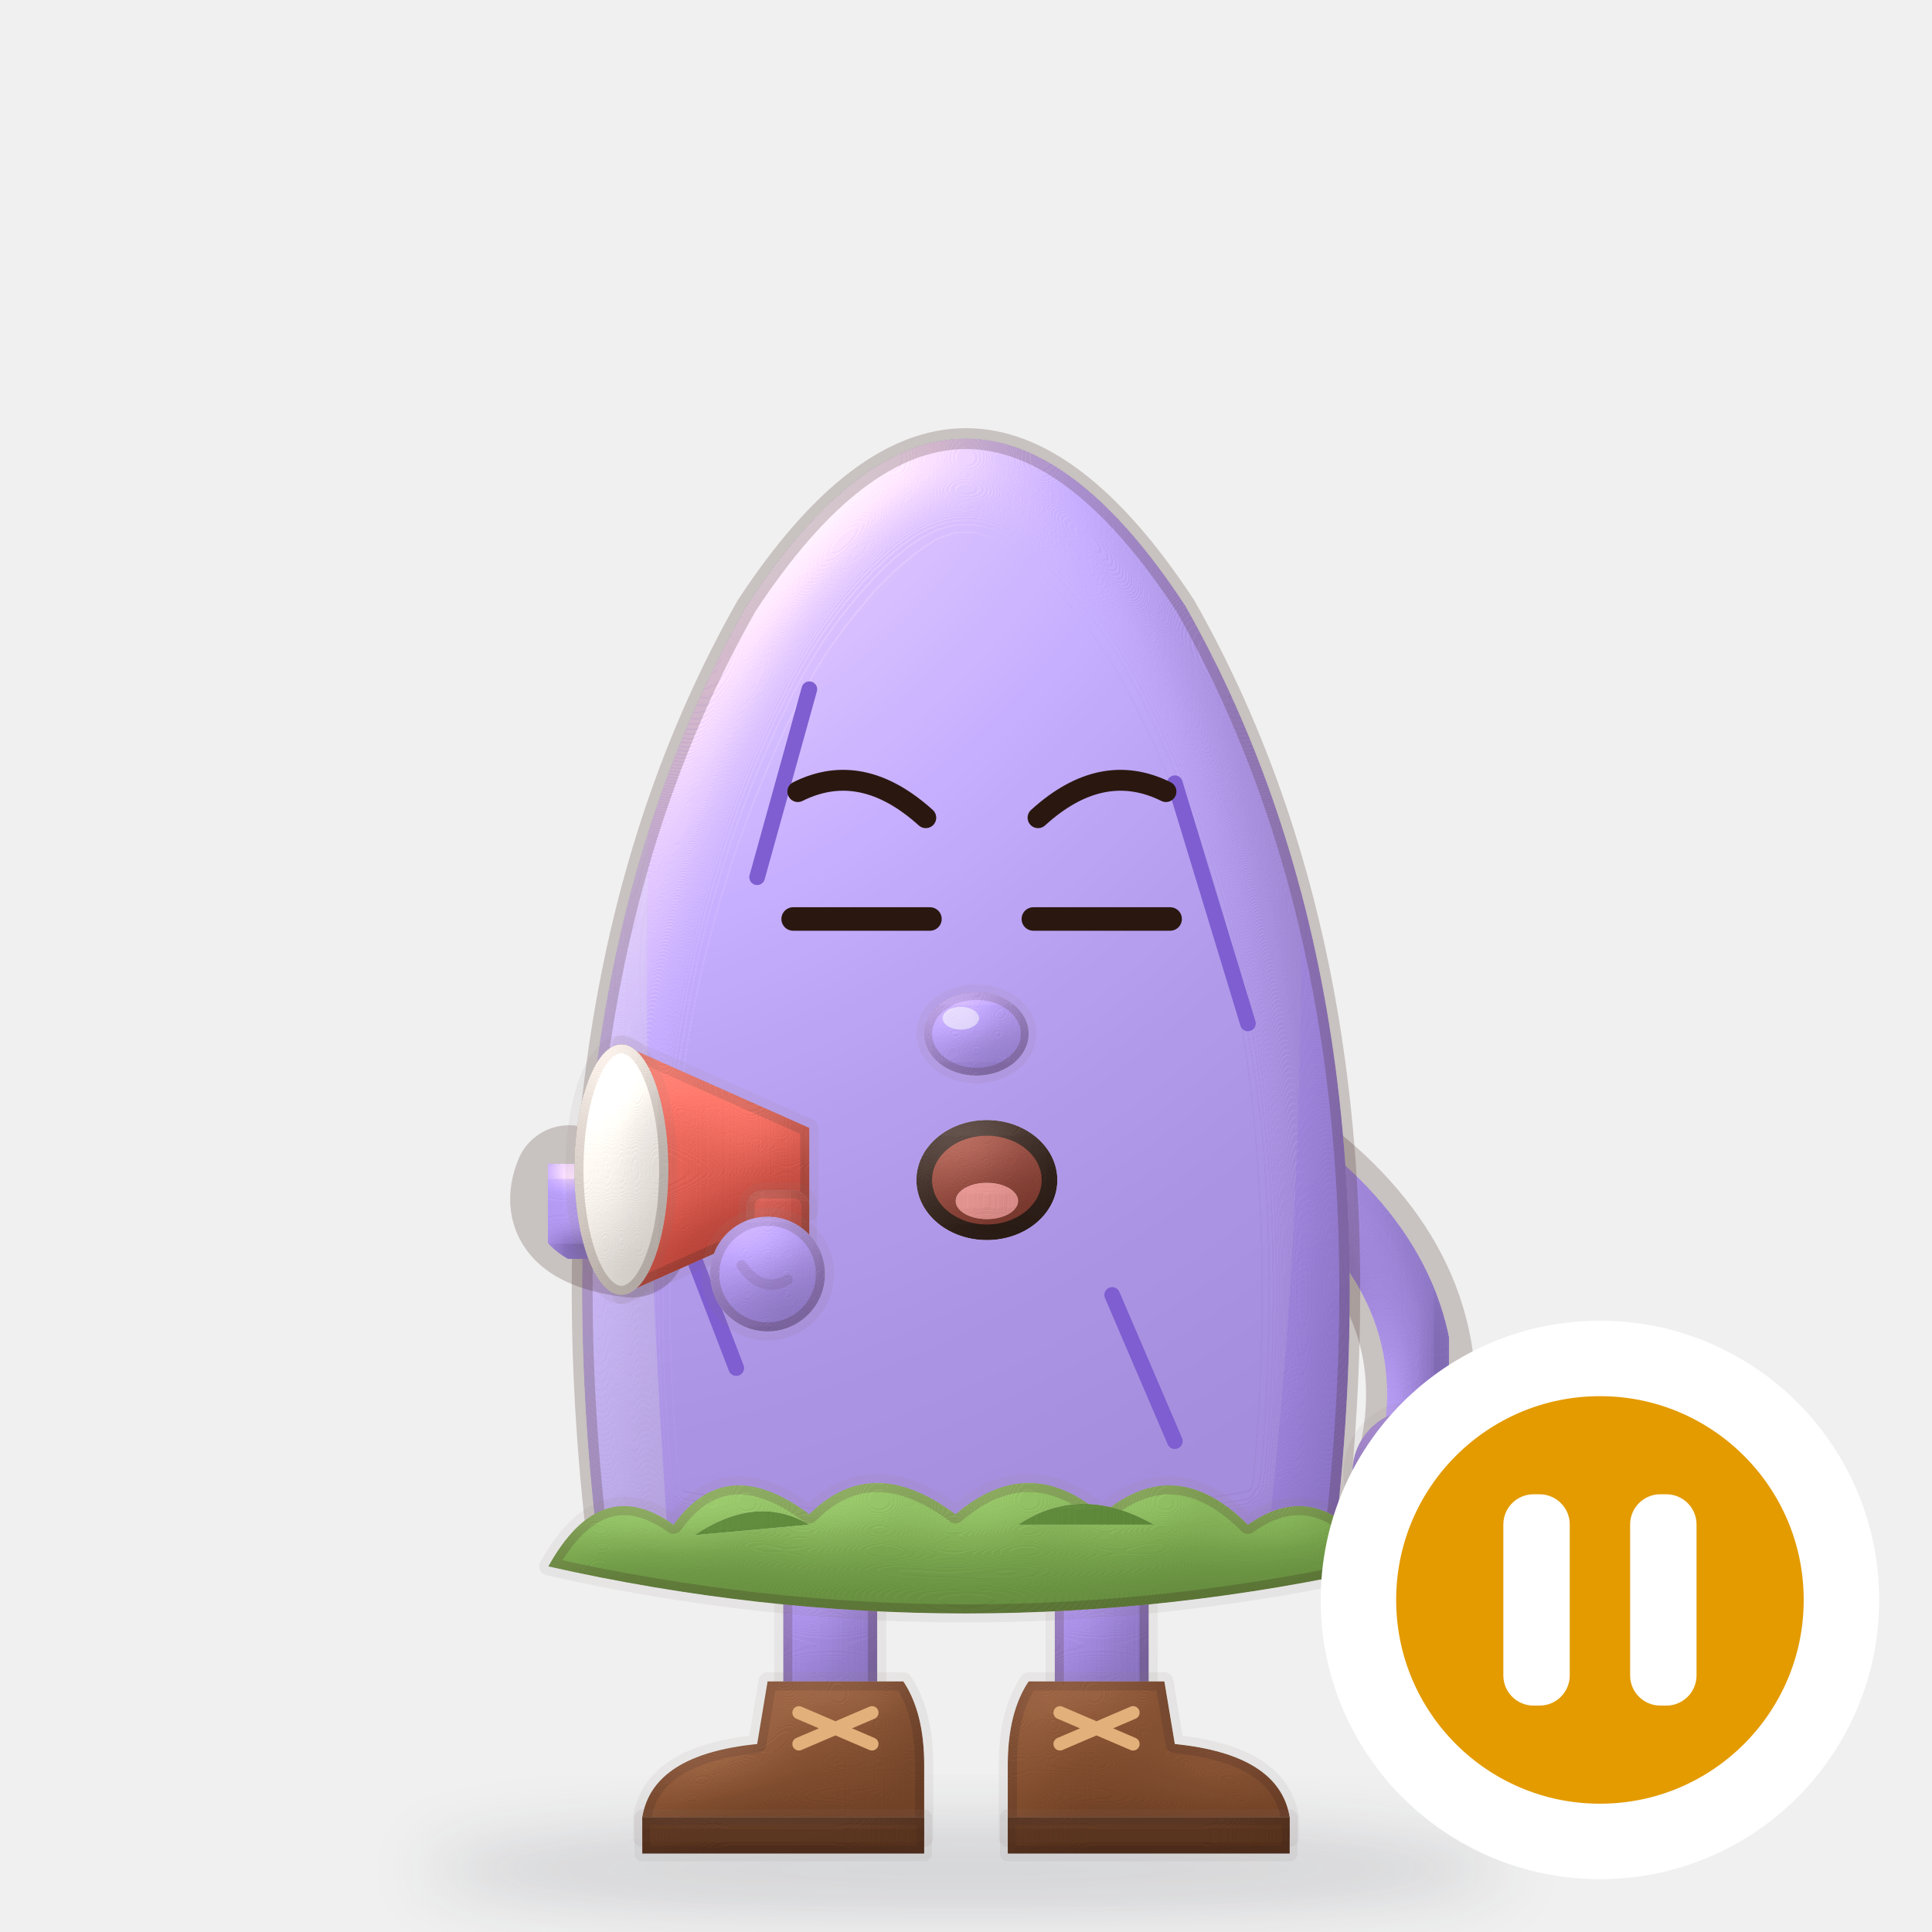
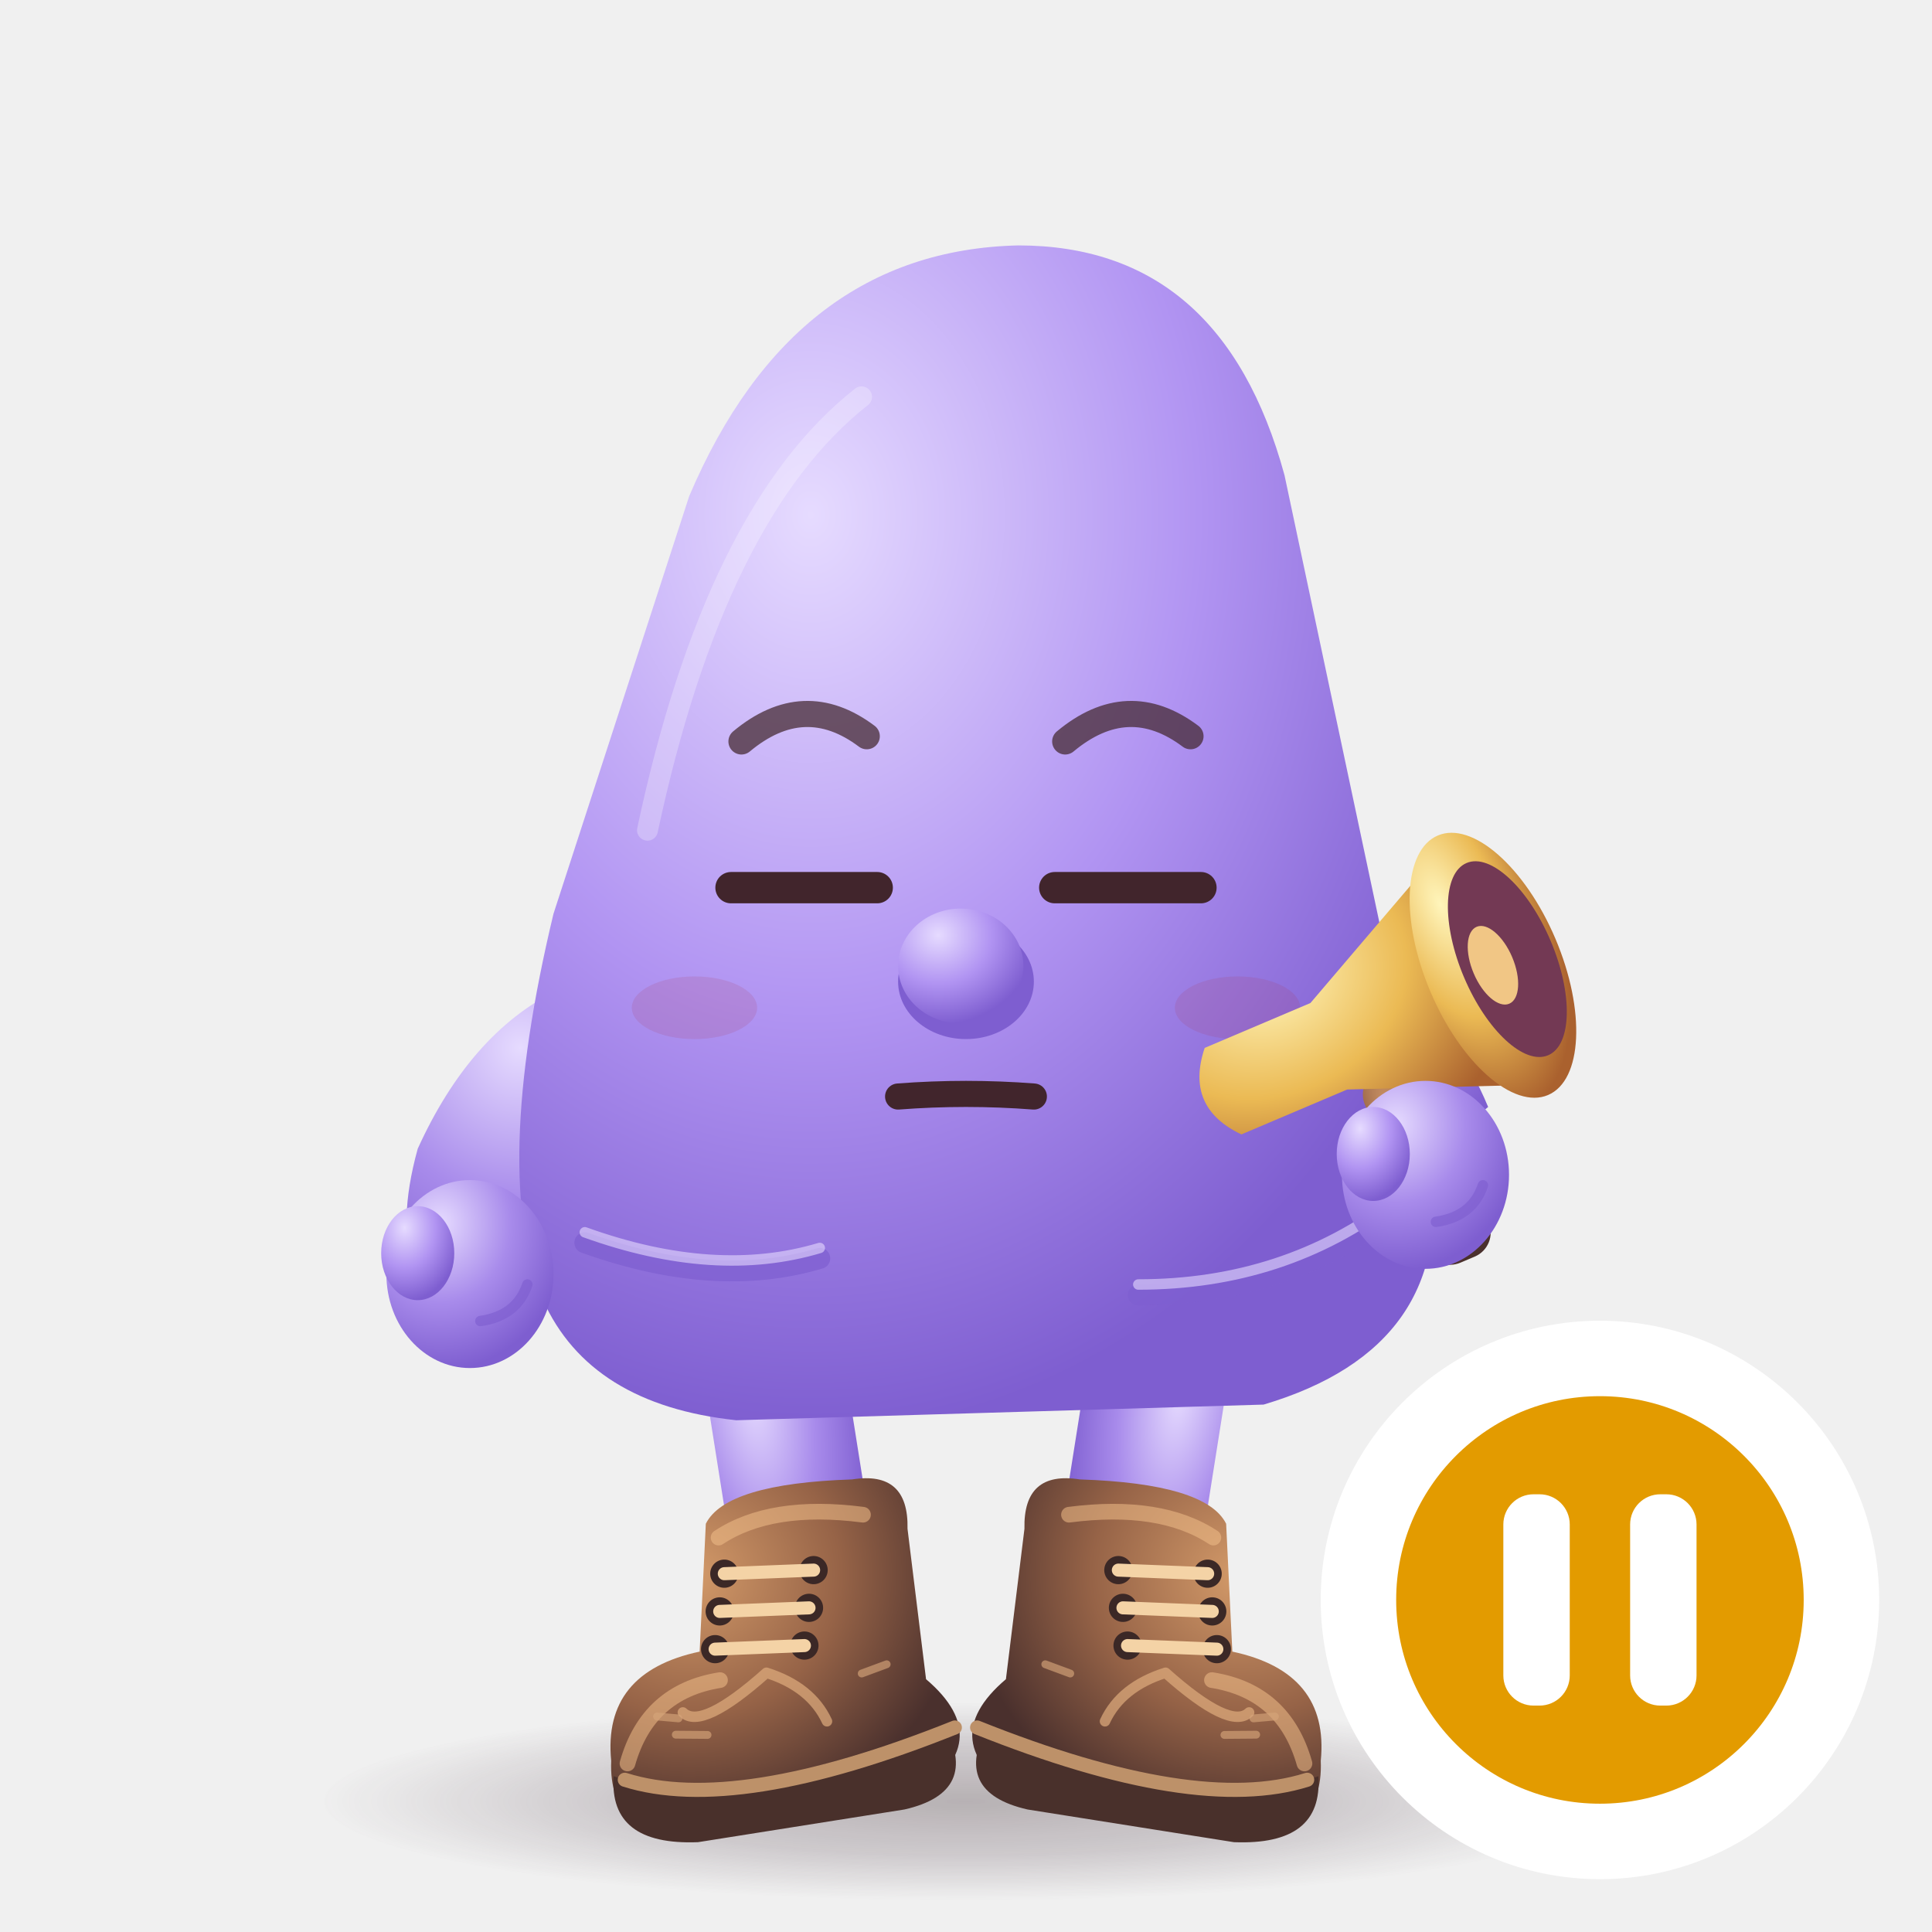
<svg xmlns="http://www.w3.org/2000/svg" viewBox="0 0 64 64" width="160" height="160" role="img" aria-label="Rio, Marketing, blocked">
  <defs>
-     <filter id="sm-rio-s" x="-50%" y="-50%" width="200%" height="200%">
-       <feGaussianBlur stdDeviation="6" />
-     </filter>
-     <filter id="sm-rio-clay" x="-25%" y="-25%" width="150%" height="150%" color-interpolation-filters="sRGB">
-       <feGaussianBlur in="SourceAlpha" stdDeviation="7" result="b" />
-       <feDiffuseLighting in="b" surfaceScale="6" diffuseConstant="1.15" lighting-color="#fff" result="d">
-         <feDistantLight azimuth="235" elevation="48" />
-       </feDiffuseLighting>
-       <feComposite in="d" in2="SourceAlpha" operator="in" result="d2" />
-       <feBlend in="SourceGraphic" in2="d2" mode="multiply" result="m" />
-       <feSpecularLighting in="b" surfaceScale="6" specularConstant=".55" specularExponent="22" lighting-color="#fff" result="s">
-         <fePointLight x="40" y="20" z="260" />
-       </feSpecularLighting>
-       <feComposite in="s" in2="SourceAlpha" operator="in" result="s2" />
-       <feComposite in="m" in2="s2" operator="arithmetic" k2="1" k3=".85" result="lit" />
-       <feComposite in="lit" in2="SourceAlpha" operator="in" />
-     </filter>
-     <filter id="sm-rio-tube" x="-25%" y="-25%" width="150%" height="150%" color-interpolation-filters="sRGB">
-       <feGaussianBlur in="SourceAlpha" stdDeviation="3" result="b" />
-       <feDiffuseLighting in="b" surfaceScale="4" diffuseConstant="1.15" lighting-color="#fff" result="d">
-         <feDistantLight azimuth="235" elevation="48" />
-       </feDiffuseLighting>
-       <feComposite in="d" in2="SourceAlpha" operator="in" result="d2" />
-       <feBlend in="SourceGraphic" in2="d2" mode="multiply" result="m" />
-       <feSpecularLighting in="b" surfaceScale="4" specularConstant=".55" specularExponent="22" lighting-color="#fff" result="s">
-         <fePointLight x="40" y="20" z="260" />
-       </feSpecularLighting>
-       <feComposite in="s" in2="SourceAlpha" operator="in" result="s2" />
-       <feComposite in="m" in2="s2" operator="arithmetic" k2="1" k3=".85" result="lit" />
-       <feComposite in="lit" in2="SourceAlpha" operator="in" />
-     </filter>
+     <radialGradient id="sm-rio-clay" cx="32%" cy="23%" r="78%">
+       <stop offset="0" stop-color="#E6DBFF" />
+       <stop offset="0.54" stop-color="#B194F2" />
+       <stop offset="1" stop-color="#7E5ED0" />
+     </radialGradient>
+     <radialGradient id="sm-rio-arm" cx="32%" cy="23%" r="78%">
+       <stop offset="0" stop-color="#E6DBFF" />
+       <stop offset="0.54" stop-color="#A88BEB" />
+       <stop offset="1" stop-color="#7E5ED0" />
+     </radialGradient>
+     <radialGradient id="sm-rio-recess" cx="32%" cy="23%" r="78%">
+       <stop offset="0" stop-color="#7E5ED0" />
+       <stop offset="0.54" stop-color="#7E5ED0" />
+       <stop offset="1" stop-color="#594454" />
+     </radialGradient>
+     <radialGradient id="sm-rio-boot" cx="32%" cy="23%" r="78%">
+       <stop offset="0" stop-color="#d39a69" />
+       <stop offset="0.54" stop-color="#966347" />
+       <stop offset="1" stop-color="#4a302d" />
+     </radialGradient>
+     <radialGradient id="sm-rio-wood" cx="32%" cy="23%" r="78%">
+       <stop offset="0" stop-color="#ffe0a6" />
+       <stop offset="0.54" stop-color="#bb8051" />
+       <stop offset="1" stop-color="#774231" />
+     </radialGradient>
+     <radialGradient id="sm-rio-gold" cx="32%" cy="23%" r="78%">
+       <stop offset="0" stop-color="#fff5bb" />
+       <stop offset="0.54" stop-color="#ebba54" />
+       <stop offset="1" stop-color="#aa612e" />
+     </radialGradient>
+     <radialGradient id="sm-rio-red" cx="32%" cy="23%" r="78%">
+       <stop offset="0" stop-color="#ffb3a4" />
+       <stop offset="0.54" stop-color="#e47065" />
+       <stop offset="1" stop-color="#a53247" />
+     </radialGradient>
+     <radialGradient id="sm-rio-white" cx="32%" cy="23%" r="78%">
+       <stop offset="0" stop-color="#fffef9" />
+       <stop offset="0.54" stop-color="#fff6e8" />
+       <stop offset="1" stop-color="#c9a8a5" />
+     </radialGradient>
+     <radialGradient id="sm-rio-iris" cx="32%" cy="23%" r="78%">
+       <stop offset="0" stop-color="#d9ab73" />
+       <stop offset="0.54" stop-color="#905837" />
+       <stop offset="1" stop-color="#4b2b29" />
+     </radialGradient>
+     <radialGradient id="sm-rio-floor">
+       <stop stop-color="#38252e" stop-opacity=".31" />
+       <stop offset=".55" stop-color="#483442" stop-opacity=".2" />
+       <stop offset="1" stop-color="#483442" stop-opacity="0" />
+     </radialGradient>
  </defs>
  <g transform="scale(0.17297) translate(35 0)">
-     <ellipse cx="150" cy="358" rx="104" ry="9" fill="#1B2430" opacity=".14" filter="url(#sm-rio-s)" />
-     <rect x="115" y="300" width="18" height="30" rx="6" fill="#A88BEB" stroke="#3B2418" stroke-opacity=".22" stroke-width="3.5" filter="url(#sm-rio-clay)" />
-     <rect x="167" y="300" width="18" height="30" rx="6" fill="#A88BEB" stroke="#3B2418" stroke-opacity=".22" stroke-width="3.5" filter="url(#sm-rio-clay)" />
-     <path d="M138 322 L112 322 L110 334 Q90 336 88 348 L88 352 L142 352 L142 338 Q142 328 138 322 Z" fill="#8A4E2B" stroke="#3B2418" stroke-opacity=".22" stroke-width="3.5" stroke-linejoin="round" filter="url(#sm-rio-clay)" />
-     <path d="M142 348 L88 348 L88 355 L142 355 Z" fill="#5E3219" stroke="#3B2418" stroke-opacity=".22" stroke-width="3" stroke-linejoin="round" filter="url(#sm-rio-clay)" />
-     <path d="M132 328 L118 334 M118 328 L132 334" fill="none" stroke="#E2B07A" stroke-width="2.5" stroke-linecap="round" stroke-linejoin="round" />
-     <path d="M162 322 L188 322 L190 334 Q210 336 212 348 L212 352 L158 352 L158 338 Q158 328 162 322 Z" fill="#8A4E2B" stroke="#3B2418" stroke-opacity=".22" stroke-width="3.5" stroke-linejoin="round" filter="url(#sm-rio-clay)" />
-     <path d="M158 348 L212 348 L212 355 L158 355 Z" fill="#5E3219" stroke="#3B2418" stroke-opacity=".22" stroke-width="3" stroke-linejoin="round" filter="url(#sm-rio-clay)" />
-     <path d="M168 328 L182 334 M182 328 L168 334" fill="none" stroke="#E2B07A" stroke-width="2.5" stroke-linecap="round" stroke-linejoin="round" />
-     <path d="M216 226 Q242 248 236 278" fill="none" stroke="#3B2418" stroke-opacity=".22" stroke-width="21" stroke-linecap="round" stroke-linejoin="round" />
-     <path d="M216 226 Q242 248 236 278" fill="none" stroke="#A88BEB" stroke-width="13" stroke-linecap="round" stroke-linejoin="round" filter="url(#sm-rio-tube)" />
-     <circle cx="236" cy="282" r="12" fill="#A88BEB" stroke="#3B2418" stroke-opacity=".22" stroke-width="3.5" filter="url(#sm-rio-clay)" />
-     <path d="M230.6 280.2 Q234.8 286.2 240.2 283.2" fill="none" stroke="#3B2418" stroke-opacity=".22" stroke-width="2" stroke-linecap="round" opacity=".5" />
-     <clipPath id="sm-rio-c">
-       <path d="M80 300 Q66 190 108 116 Q150 52 192 116 Q234 190 220 300 Q150 314 80 300 Z" />
-     </clipPath>
-     <path d="M80 300 Q66 190 108 116 Q150 52 192 116 Q234 190 220 300 Q150 314 80 300 Z" fill="#B194F2" filter="url(#sm-rio-clay)" />
-     <g clip-path="url(#sm-rio-c)">
-       <path d="M200 0 L340 0 L340 370 L196 370 Q230 200 200 0 Z" fill="#7E5ED0" opacity="0.32" filter="url(#sm-rio-clay)" />
-       <path d="M0 0 L104 0 Q76 160 100 370 L0 370 Z" fill="#E6DBFF" opacity="0.4" filter="url(#sm-rio-clay)" />
-       <path d="M120 132 L110 168 M190 150 L204 196 M96 236 L106 262 M178 248 L190 276" fill="none" stroke="#7E5ED0" stroke-width="3" stroke-linecap="round" stroke-linejoin="round" />
+     <ellipse cx="150" cy="345" rx="123" ry="19" fill="url(#sm-rio-floor)" />
+     <g transform="translate(119 302) rotate(-9) scale(1 1)">
+       <rect x="-13" y="-53" width="27" height="71" rx="13" fill="url(#sm-rio-arm)" />
+       <path d="M-17-13Q-12-20 12-17Q23-17 21-6L20 23Q32 37 14 45H-27Q-45 44-42 29Q-41 12-22 11Z" fill="url(#sm-rio-boot)" />
+       <path d="M-42 32Q-24 42 22 32Q27 46 12 47H-28Q-45 45-42 32Z" fill="#49302b" />
+       <path d="M-40 33Q-20 43 24 33" fill="none" stroke="#bd9169" stroke-width="2.7" stroke-linecap="round" stroke-linejoin="round" />
+       <path d="M-39 30Q-33 17-19 17M-15-10Q-4-15 13-10" fill="none" stroke="#f1bd89" stroke-width="3" opacity="0.55" stroke-linecap="round" stroke-linejoin="round" />
+       <ellipse cx="-15" cy="-3" rx="2.7" ry="2.7" fill="#3b2826" />
+       <ellipse cx="2" cy="-1" rx="2.7" ry="2.7" fill="#3b2826" />
+       <path d="M-15 -3l17 2" fill="none" stroke="#f4d3a6" stroke-width="2.5" stroke-linecap="round" stroke-linejoin="round" />
+       <ellipse cx="-17" cy="4" rx="2.7" ry="2.7" fill="#3b2826" />
+       <ellipse cx="0" cy="6" rx="2.7" ry="2.7" fill="#3b2826" />
+       <path d="M-17 4l17 2" fill="none" stroke="#f4d3a6" stroke-width="2.5" stroke-linecap="round" stroke-linejoin="round" />
+       <ellipse cx="-19" cy="11" rx="2.7" ry="2.7" fill="#3b2826" />
+       <ellipse cx="-2" cy="13" rx="2.7" ry="2.7" fill="#3b2826" />
+       <path d="M-19 11l17 2" fill="none" stroke="#f4d3a6" stroke-width="2.5" stroke-linecap="round" stroke-linejoin="round" />
+       <path d="M-10 17q-14 9-17 5M-10 17q8 4 10 11" fill="none" stroke="#dfad7d" stroke-width="2" opacity="0.7" stroke-linecap="round" stroke-linejoin="round" />
+       <path d="M-29 26l6 1m-9-5l4 1m36-3l5-1" fill="none" stroke="#d5a47a" stroke-width="1.5" opacity="0.65" stroke-linecap="round" stroke-linejoin="round" />
    </g>
-     <path d="M80 300 Q66 190 108 116 Q150 52 192 116 Q234 190 220 300 Q150 314 80 300 Z" fill="none" stroke="#3B2418" stroke-opacity=".22" stroke-width="4" stroke-linecap="round" stroke-linejoin="round" />
-     <path d="M70 300 Q80 282 94 292 Q104 278 120 290 Q132 278 148 290 Q162 278 176 290 Q190 278 204 292 Q218 282 230 300 Q150 318 70 300 Z" fill="#7DB04B" stroke="#3B2418" stroke-opacity=".22" stroke-width="3.5" stroke-linejoin="round" stroke-linecap="round" filter="url(#sm-rio-clay)" />
-     <path d="M98 294 Q110 286 120 292 M160 292 Q172 284 186 292" fill="#5E8F33" filter="url(#sm-rio-clay)" />
-     <ellipse cx="152" cy="198" rx="10" ry="8" fill="#A88BEB" stroke="#3B2418" stroke-opacity=".22" stroke-width="3" filter="url(#sm-rio-clay)" />
-     <ellipse cx="149" cy="195" rx="3.5" ry="2.2" fill="#fff" opacity=".55" filter="url(#sm-rio-clay)" />
-     <g>
-       <path d="M116.9 176 L143.1 176" stroke="#2A1810" stroke-width="4.5" stroke-linecap="round" />
-       <path d="M162.9 176 L189.1 176" stroke="#2A1810" stroke-width="4.5" stroke-linecap="round" />
+     <g transform="translate(181 302) rotate(9) scale(-1 1)">
+       <rect x="-13" y="-53" width="27" height="71" rx="13" fill="url(#sm-rio-arm)" />
+       <path d="M-17-13Q-12-20 12-17Q23-17 21-6L20 23Q32 37 14 45H-27Q-45 44-42 29Q-41 12-22 11Z" fill="url(#sm-rio-boot)" />
+       <path d="M-42 32Q-24 42 22 32Q27 46 12 47H-28Q-45 45-42 32Z" fill="#49302b" />
+       <path d="M-40 33Q-20 43 24 33" fill="none" stroke="#bd9169" stroke-width="2.7" stroke-linecap="round" stroke-linejoin="round" />
+       <path d="M-39 30Q-33 17-19 17M-15-10Q-4-15 13-10" fill="none" stroke="#f1bd89" stroke-width="3" opacity="0.55" stroke-linecap="round" stroke-linejoin="round" />
+       <ellipse cx="-15" cy="-3" rx="2.7" ry="2.7" fill="#3b2826" />
+       <ellipse cx="2" cy="-1" rx="2.7" ry="2.7" fill="#3b2826" />
+       <path d="M-15 -3l17 2" fill="none" stroke="#f4d3a6" stroke-width="2.5" stroke-linecap="round" stroke-linejoin="round" />
+       <ellipse cx="-17" cy="4" rx="2.7" ry="2.7" fill="#3b2826" />
+       <ellipse cx="0" cy="6" rx="2.7" ry="2.7" fill="#3b2826" />
+       <path d="M-17 4l17 2" fill="none" stroke="#f4d3a6" stroke-width="2.5" stroke-linecap="round" stroke-linejoin="round" />
+       <ellipse cx="-19" cy="11" rx="2.7" ry="2.7" fill="#3b2826" />
+       <ellipse cx="-2" cy="13" rx="2.7" ry="2.7" fill="#3b2826" />
+       <path d="M-19 11l17 2" fill="none" stroke="#f4d3a6" stroke-width="2.5" stroke-linecap="round" stroke-linejoin="round" />
+       <path d="M-10 17q-14 9-17 5M-10 17q8 4 10 11" fill="none" stroke="#dfad7d" stroke-width="2" opacity="0.7" stroke-linecap="round" stroke-linejoin="round" />
+       <path d="M-29 26l6 1m-9-5l4 1m36-3l5-1" fill="none" stroke="#d5a47a" stroke-width="1.5" opacity="0.65" stroke-linecap="round" stroke-linejoin="round" />
    </g>
-     <path d="M117.8 151.6 Q130 145.5 142.3 156.6 M188.3 151.6 Q176 145.5 163.8 156.6" fill="none" stroke="#2A1810" stroke-width="4" stroke-linecap="round" />
-     <ellipse cx="154" cy="226" rx="12" ry="10" fill="#8E3B2E" stroke="#2A1810" stroke-width="3" filter="url(#sm-rio-clay)" />
-     <ellipse cx="154" cy="230" rx="6" ry="3.5" fill="#E58A86" filter="url(#sm-rio-clay)" />
-     <path d="M86 238 Q70 236 74 226" fill="none" stroke="#3B2418" stroke-opacity=".22" stroke-width="21" stroke-linecap="round" stroke-linejoin="round" />
-     <path d="M86 238 Q70 236 74 226" fill="none" stroke="#A88BEB" stroke-width="13" stroke-linecap="round" stroke-linejoin="round" filter="url(#sm-rio-tube)" />
-     <path d="M120 216 L84 200 L84 248 L120 232 Z" fill="#E04A3C" stroke="#3B2418" stroke-opacity=".22" stroke-width="3.5" stroke-linejoin="round" filter="url(#sm-rio-clay)" />
-     <ellipse cx="84" cy="224" rx="9" ry="24" fill="#F7F1EA" stroke="#3B2418" stroke-opacity=".22" stroke-width="3.5" filter="url(#sm-rio-clay)" />
-     <rect x="108" y="228" width="12" height="18" rx="3" fill="#B8372C" stroke="#3B2418" stroke-opacity=".22" stroke-width="3" filter="url(#sm-rio-clay)" />
-     <circle cx="112" cy="244" r="11" fill="#A88BEB" stroke="#3B2418" stroke-opacity=".22" stroke-width="3.5" filter="url(#sm-rio-clay)" />
-     <path d="M107.05 242.35 Q110.9 247.85 115.85 245.1" fill="none" stroke="#3B2418" stroke-opacity=".22" stroke-width="2" stroke-linecap="round" opacity=".5" />
+     <path d="M111 187Q65 176 45 220Q37 249 59 254Q76 247 76 225L110 211Z" fill="url(#sm-rio-arm)" />
+     <path d="M207 183Q238 183 250 212L232 227Q219 209 204 222Z" fill="url(#sm-rio-arm)" />
+     <path d="M69 249Q59 225 71 175L97 95Q117 48 160 47Q199 47 211 91L239 223Q244 258 207 269L106 272Q78 269 69 249Z" fill="url(#sm-rio-clay)" />
+     <path d="M89 159Q102 98 130 76" fill="none" stroke="white" stroke-width="4" opacity="0.26" stroke-linecap="round" stroke-linejoin="round" />
+     <path d="M77 238Q102 247 122 241M183 248Q211 248 232 232" fill="none" stroke="#7E5ED0" stroke-width="4" opacity="0.73" stroke-linecap="round" stroke-linejoin="round" />
+     <g transform="translate(0 -2)">
+       <path d="M77 238Q102 247 122 241M183 248Q211 248 232 232" fill="none" stroke="#E6DBFF" stroke-width="2" opacity="0.6" stroke-linecap="round" stroke-linejoin="round" />
+     </g>
+     <ellipse cx="55" cy="244" rx="16" ry="18" fill="url(#sm-rio-arm)" />
+     <ellipse cx="45" cy="240" rx="7" ry="9" fill="url(#sm-rio-clay)" />
+     <path d="M57 253q7 -1 9 -7" fill="none" stroke="#7E5ED0" stroke-width="2" opacity="0.65" stroke-linecap="round" stroke-linejoin="round" />
+     <g transform="translate(150 170)">
+       <ellipse cx="-52" cy="23" rx="12" ry="6" fill="#a63655" opacity=".15" />
+       <ellipse cx="52" cy="23" rx="12" ry="6" fill="#a63655" opacity=".15" />
+       <g>
+         <g transform="translate(-31 0)">
+           <path d="M-12 -28Q0 -38 12 -29" fill="none" stroke="#41252C" stroke-width="5" opacity="0.72" stroke-linecap="round" stroke-linejoin="round" />
+           <path d="M-14 0Q0 0 14 0" fill="none" stroke="#41252C" stroke-width="6" stroke-linecap="round" stroke-linejoin="round" />
+         </g>
+         <g transform="translate(31 0)">
+           <path d="M-12 -28Q0 -38 12 -29" fill="none" stroke="#41252C" stroke-width="5" opacity="0.72" stroke-linecap="round" stroke-linejoin="round" />
+           <path d="M-14 0Q0 0 14 0" fill="none" stroke="#41252C" stroke-width="6" stroke-linecap="round" stroke-linejoin="round" />
+         </g>
+       </g>
+       <ellipse cx="0" cy="18" rx="13" ry="11" fill="#7E5ED0" />
+       <ellipse cx="-1" cy="15" rx="12" ry="11" fill="url(#sm-rio-clay)" />
+       <path d="M-13 40Q0 39 13 40" fill="none" stroke="#41252C" stroke-width="5" stroke-linecap="round" stroke-linejoin="round" />
+     </g>
+     <g transform="rotate(-23 230 197)">
+       <rect x="221" y="204" width="13" height="40" rx="5" fill="url(#sm-rio-boot)" />
+       <path d="M197 187L219 187L257 168V220L219 205H197Q189 196 197 187Z" fill="url(#sm-rio-gold)" />
+       <ellipse cx="254" cy="194" rx="13" ry="27" fill="url(#sm-rio-gold)" />
+       <ellipse cx="257" cy="194" rx="9" ry="20" fill="#733954" />
+       <ellipse cx="254" cy="194" rx="4" ry="8" fill="#f1c685" />
+     </g>
+     <ellipse cx="238" cy="225" rx="16" ry="18" fill="url(#sm-rio-arm)" />
+     <ellipse cx="228" cy="221" rx="7" ry="9" fill="url(#sm-rio-clay)" />
+     <path d="M240 234q7 -1 9 -7" fill="none" stroke="#7E5ED0" stroke-width="2" opacity="0.65" stroke-linecap="round" stroke-linejoin="round" />
  </g>
  <circle cx="53" cy="53" r="8" fill="#e39b00" stroke="#fff" stroke-width="2.5" />
  <rect x="49.8" y="49.5" width="2.2" height="7" rx="1" fill="#fff" />
  <rect x="54" y="49.5" width="2.2" height="7" rx="1" fill="#fff" />
</svg>
